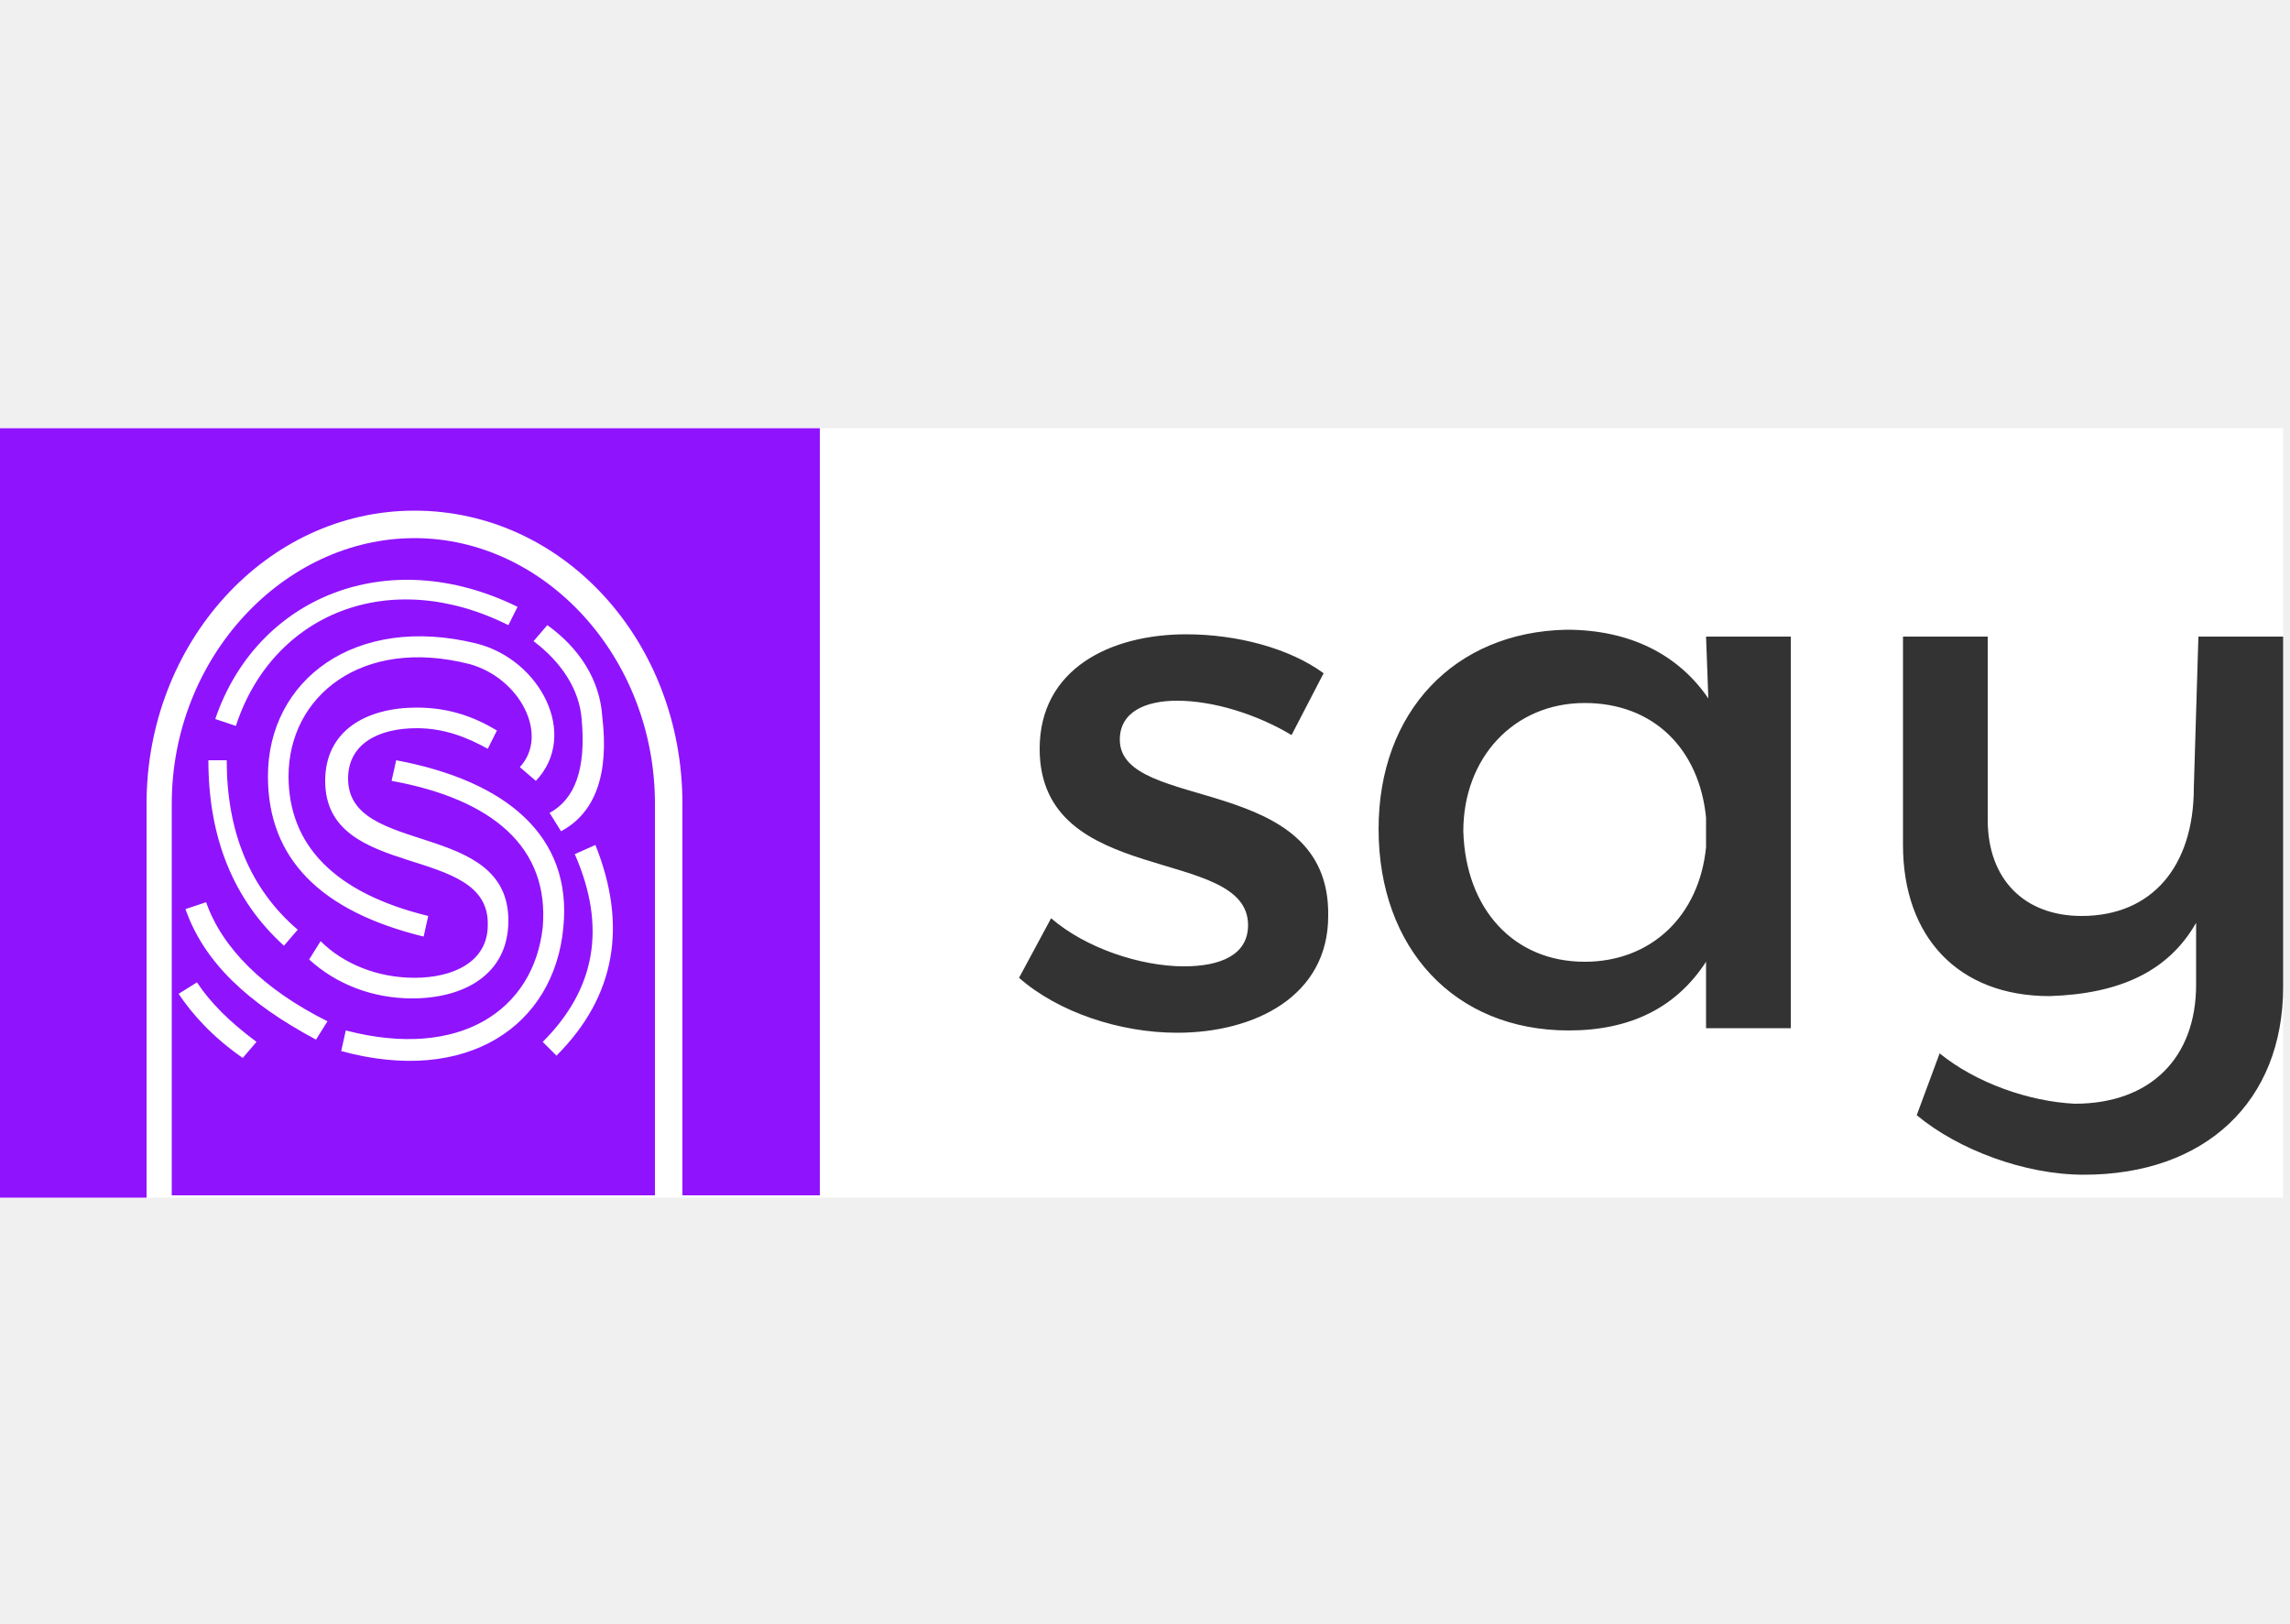
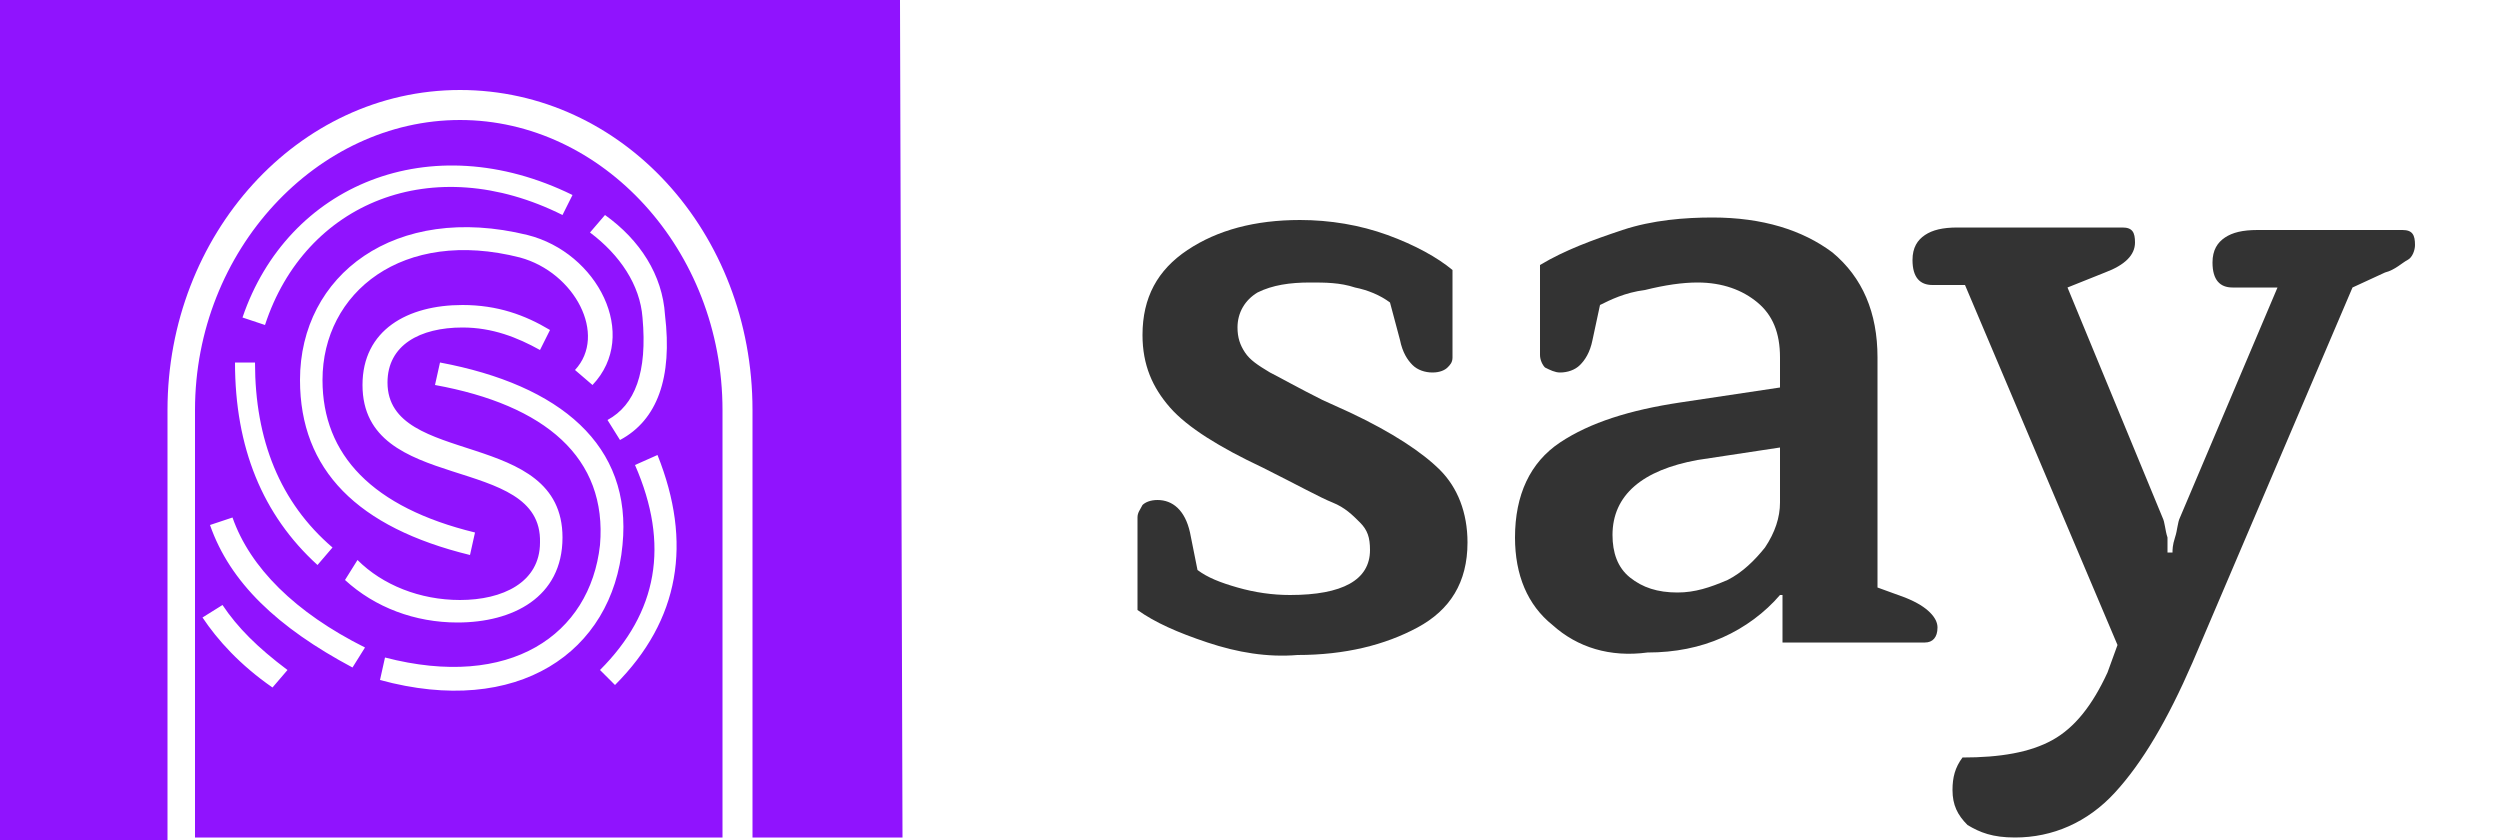
- <svg xmlns="http://www.w3.org/2000/svg" version="1.1" id="Layer_1" x="0px" y="0px" viewBox="0 0 100 70.9" style="enable-background:new 0 0 100 70.9;" xml:space="preserve">
+ <svg xmlns="http://www.w3.org/2000/svg" version="1.1" id="Layer_1" x="0px" y="0px" viewBox="0 0 100 33.6" style="enable-background:new 0 0 100 33.6;" xml:space="preserve">
  <style type="text/css">
	.st0{fill:#FFFFFF;}
	.st1{fill:#9013FE;}
	.st2{fill:#333333;}
</style>
+   <rect class="st0" width="100" height="33.6" />
+   <path class="st1" d="M36,0H0v33.6h6.7V16.4c0-7,5.2-12.8,11.7-12.8s11.7,5.7,11.7,12.8v17.1h6L36,0L36,0z" />
+   <path class="st1" d="M28.9,16.4c0-6.4-4.8-11.6-10.5-11.6S7.8,10,7.8,16.4v17.1h21.1V16.4z M24.2,8.6c1.4,1,2.3,2.4,2.4,4  c0.3,2.5-0.3,4.2-1.8,5l-0.5-0.8c1.1-0.6,1.6-1.9,1.4-4.1c-0.1-1.3-0.9-2.5-2.1-3.4L24.2,8.6z M23.7,15.4L23,14.8  c1.3-1.4,0-3.9-2.2-4.5c-4.7-1.2-7.9,1.4-7.9,4.9c0,3,2,5.1,6.1,6.1l-0.2,0.9c-4.5-1.1-6.8-3.4-6.8-7c0-4.2,3.8-7.1,9.1-5.8  C23.9,10.1,25.6,13.4,23.7,15.4z M22.5,21.5c0,2.4-2,3.4-4.2,3.4c-1.7,0-3.3-0.6-4.5-1.7l0.5-0.8c1,1,2.5,1.6,4.1,1.6  c1.7,0,3.2-0.7,3.2-2.3c0.1-3.6-7.1-1.9-7.1-6.3c0-2.2,1.8-3.2,4-3.2c1.4,0,2.5,0.4,3.5,1L21.6,14c-0.9-0.5-1.9-0.9-3.1-0.9  c-1.7,0-3,0.7-3,2.2C15.5,18.7,22.5,17.1,22.5,21.5z M22.9,7.8l-0.4,0.8C17.3,6,12.2,8.1,10.6,13l-0.9-0.3C11.5,7.4,17.2,5,22.9,7.8  z M10.2,14.5c0,3.1,1,5.6,3.1,7.4l-0.6,0.7c-2.2-2-3.3-4.7-3.3-8.1C9.4,14.5,10.2,14.5,10.2,14.5z M10.9,27.5  c-1.3-0.9-2.2-1.9-2.8-2.8l0.8-0.5c0.6,0.9,1.4,1.7,2.6,2.6L10.9,27.5z M14.1,26.7c-3-1.6-4.9-3.4-5.7-5.7l0.9-0.3  c0.7,2,2.5,3.8,5.3,5.2L14.1,26.7z M15.2,27.2l0.2-0.9c5,1.3,8.2-0.9,8.6-4.5c0.3-3.5-2.2-5.6-6.6-6.4l0.2-0.9  c4.8,0.9,7.7,3.3,7.3,7.3C24.5,26.1,20.7,28.7,15.2,27.2z M24.6,27.4L24,26.8c2.3-2.3,2.8-5,1.4-8.2l0.9-0.4  C27.7,21.7,27.2,24.8,24.6,27.4z" />
  <g>
-     <g>
-       <rect x="-0.3" y="18.7" class="st0" width="100" height="33.6" />
-       <path class="st1" d="M35.7,18.7H-0.3v33.6h6.7V35.1c0-7,5.2-12.8,11.7-12.8s11.7,5.7,11.7,12.8v17.1h6V18.7z" />
-       <path class="st1" d="M28.6,35.1c0-6.4-4.8-11.6-10.5-11.6S7.5,28.7,7.5,35.1v17.1h21.1L28.6,35.1z M23.9,27.3c1.4,1,2.3,2.4,2.4,4    c0.3,2.5-0.3,4.2-1.8,5L24,35.5c1.1-0.6,1.6-1.9,1.4-4.1c-0.1-1.3-0.9-2.5-2.1-3.4L23.9,27.3z M23.4,34.1l-0.7-0.6    c1.3-1.4,0-3.9-2.2-4.5c-4.7-1.2-7.9,1.4-7.9,4.9c0,3,2,5.1,6.1,6.1l-0.2,0.9c-4.5-1.1-6.8-3.4-6.8-7c0-4.2,3.8-7.1,9.1-5.8    C23.6,28.8,25.3,32.1,23.4,34.1z M22.2,40.2c0,2.4-2,3.4-4.2,3.4c-1.7,0-3.3-0.6-4.5-1.7l0.5-0.8c1,1,2.5,1.6,4.1,1.6    c1.7,0,3.2-0.7,3.2-2.3c0.1-3.6-7.1-1.9-7.1-6.3c0-2.2,1.8-3.2,4-3.2c1.4,0,2.5,0.4,3.5,1l-0.4,0.8c-0.9-0.5-1.9-0.9-3.1-0.9    c-1.7,0-3,0.7-3,2.2C15.2,37.4,22.2,35.8,22.2,40.2z M22.6,26.5l-0.4,0.8c-5.2-2.6-10.3-0.5-11.9,4.4l-0.9-0.3    C11.2,26.1,16.9,23.7,22.6,26.5z M9.9,33.2c0,3.1,1,5.6,3.1,7.4l-0.6,0.7c-2.2-2-3.3-4.7-3.3-8.1H9.9z M10.6,46.2    c-1.3-0.9-2.2-1.9-2.8-2.8l0.8-0.5c0.6,0.9,1.4,1.7,2.6,2.6L10.6,46.2z M13.8,45.4c-3-1.6-4.9-3.4-5.7-5.7L9,39.4    c0.7,2,2.5,3.8,5.3,5.2L13.8,45.4z M14.9,45.9l0.2-0.9c5,1.3,8.2-0.9,8.6-4.5c0.3-3.5-2.2-5.6-6.6-6.4l0.2-0.9    c4.8,0.9,7.7,3.3,7.3,7.3C24.2,44.8,20.4,47.4,14.9,45.9z M24.3,46.1l-0.6-0.6c2.3-2.3,2.8-5,1.4-8.2l0.9-0.4    C27.4,40.4,26.9,43.5,24.3,46.1z" />
-       <path class="st2" d="M96,27.8h3.7v15.3c0,5-3.4,8.2-8.7,8.2c-2.6,0-5.5-1.1-7.3-2.6l1-2.7c1.6,1.3,3.9,2.1,5.9,2.2    c3.3,0,5.3-2,5.3-5.2v-2.7c-1.2,2.1-3.3,3.1-6.4,3.2c-4,0-6.4-2.6-6.4-6.6v-9.1h3.7v8c0,2.6,1.6,4.2,4.1,4.2    c3.1,0,4.9-2.2,4.9-5.6L96,27.8L96,27.8z M69.2,42c2.9,0,5-2,5.3-5v-1.3c-0.3-3-2.3-5-5.3-5c-3.1,0-5.3,2.4-5.3,5.6    C64,39.7,66.1,42,69.2,42z M74.5,27.8h3.7v17.1h-3.7V42c-1.3,2-3.3,3-6,3c-5,0-8.3-3.6-8.3-8.8c0-5.1,3.3-8.6,8.2-8.7    c2.8,0,4.9,1.1,6.2,3L74.5,27.8L74.5,27.8z M56.4,32.1c-1.5-0.9-3.4-1.5-5-1.5c-1.4,0-2.5,0.5-2.5,1.7c0,3.2,9.2,1.4,9.1,7.7    c0,3.5-3.2,5.1-6.6,5.1c-2.5,0-5.2-0.9-6.9-2.4l1.4-2.6c1.5,1.3,3.9,2.1,5.8,2.1c1.6,0,2.8-0.5,2.8-1.8c0-3.5-9.1-1.6-9.1-7.7    c0-3.5,3.1-5,6.4-5c2.2,0,4.5,0.6,6,1.7L56.4,32.1z" />
-     </g>
+     <path class="st2" d="M48.3,25.7c-1.2-0.4-2.1-0.8-2.8-1.3v-3.7c0-0.2,0.1-0.3,0.2-0.5c0.1-0.1,0.3-0.2,0.6-0.2   c0.6,0,1.1,0.4,1.3,1.3l0.3,1.5c0.4,0.3,0.9,0.5,1.6,0.7s1.4,0.3,2.1,0.3c2.1,0,3.2-0.6,3.2-1.8c0-0.5-0.1-0.8-0.4-1.1   c-0.3-0.3-0.6-0.6-1.1-0.8c-0.5-0.2-1.4-0.7-2.8-1.4c-1.7-0.8-3-1.6-3.7-2.4c-0.7-0.8-1.1-1.7-1.1-2.9c0-1.5,0.6-2.6,1.8-3.4   c1.2-0.8,2.7-1.2,4.5-1.2c1.2,0,2.4,0.2,3.5,0.6c1.1,0.4,2,0.9,2.6,1.4v3.5c0,0.2-0.1,0.3-0.2,0.4c-0.1,0.1-0.3,0.2-0.6,0.2   c-0.3,0-0.6-0.1-0.8-0.3c-0.2-0.2-0.4-0.5-0.5-1l-0.4-1.5c-0.4-0.3-0.9-0.5-1.4-0.6c-0.6-0.2-1.2-0.2-1.8-0.2   c-0.8,0-1.5,0.1-2.1,0.4c-0.5,0.3-0.8,0.8-0.8,1.4c0,0.4,0.1,0.7,0.3,1c0.2,0.3,0.5,0.5,1,0.8c0.4,0.2,1.1,0.6,2.1,1.1l1.1,0.5   c1.7,0.8,2.9,1.6,3.6,2.3c0.7,0.7,1.1,1.7,1.1,2.9c0,1.6-0.7,2.7-2,3.4c-1.3,0.7-2.9,1.1-4.8,1.1C50.7,26.3,49.5,26.1,48.3,25.7z" />
+     <path class="st2" d="M62.1,25c-1-0.8-1.5-2-1.5-3.5c0-1.7,0.6-3,1.8-3.8c1.2-0.8,2.8-1.3,4.8-1.6l4-0.6v-1.2c0-1-0.3-1.7-0.9-2.2   c-0.6-0.5-1.4-0.8-2.4-0.8c-0.6,0-1.3,0.1-2.1,0.3C65,11.7,64.4,12,64,12.2l-0.3,1.4c-0.1,0.5-0.3,0.8-0.5,1   c-0.2,0.2-0.5,0.3-0.8,0.3c-0.2,0-0.4-0.1-0.6-0.2c-0.1-0.1-0.2-0.3-0.2-0.5v-3.6c1-0.6,2.1-1,3.3-1.4c1.2-0.4,2.5-0.5,3.6-0.5   c2,0,3.6,0.5,4.8,1.4c1.2,1,1.8,2.4,1.8,4.2v9.2l1.1,0.4c0.5,0.2,0.8,0.4,1,0.6s0.3,0.4,0.3,0.6c0,0.4-0.2,0.6-0.5,0.6h-5.7v-1.9   h-0.1c-0.6,0.7-1.4,1.3-2.3,1.7s-1.9,0.6-3,0.6C64.4,26.3,63.1,25.9,62.1,25z M69.1,23.2c0.6-0.3,1.1-0.8,1.5-1.3   c0.4-0.6,0.6-1.2,0.6-1.8v-2.2l-3.3,0.5c-2.2,0.4-3.4,1.4-3.4,3c0,0.7,0.2,1.3,0.7,1.7c0.5,0.4,1.1,0.6,1.9,0.6   C67.8,23.7,68.4,23.5,69.1,23.2z" />
+     <path class="st2" d="M78.7,33c-0.4-0.4-0.6-0.8-0.6-1.4c0-0.5,0.1-0.9,0.4-1.3c1.5,0,2.7-0.2,3.6-0.7c0.9-0.5,1.6-1.4,2.2-2.7   l0.4-1.1l-6.1-14.4h-1.3c-0.5,0-0.8-0.3-0.8-1c0-0.5,0.2-0.8,0.5-1s0.7-0.3,1.3-0.3h6.6c0.4,0,0.5,0.2,0.5,0.6   c0,0.5-0.4,0.9-1.2,1.2l-1.5,0.6l3.8,9.2c0.1,0.2,0.1,0.5,0.2,0.8c0,0.3,0,0.5,0,0.6h0.2c0-0.1,0-0.3,0.1-0.6s0.1-0.6,0.2-0.8   l3.9-9.2h-1.8c-0.5,0-0.8-0.3-0.8-1c0-0.5,0.2-0.8,0.5-1s0.7-0.3,1.3-0.3h5.8c0.4,0,0.5,0.2,0.5,0.6c0,0.2-0.1,0.5-0.3,0.6   s-0.5,0.4-0.9,0.5l-1.3,0.6l-6.4,15c-1,2.3-2,4-3.1,5.2c-1.1,1.2-2.5,1.8-4,1.8C79.7,33.5,79.2,33.3,78.7,33z" />
  </g>
</svg>
